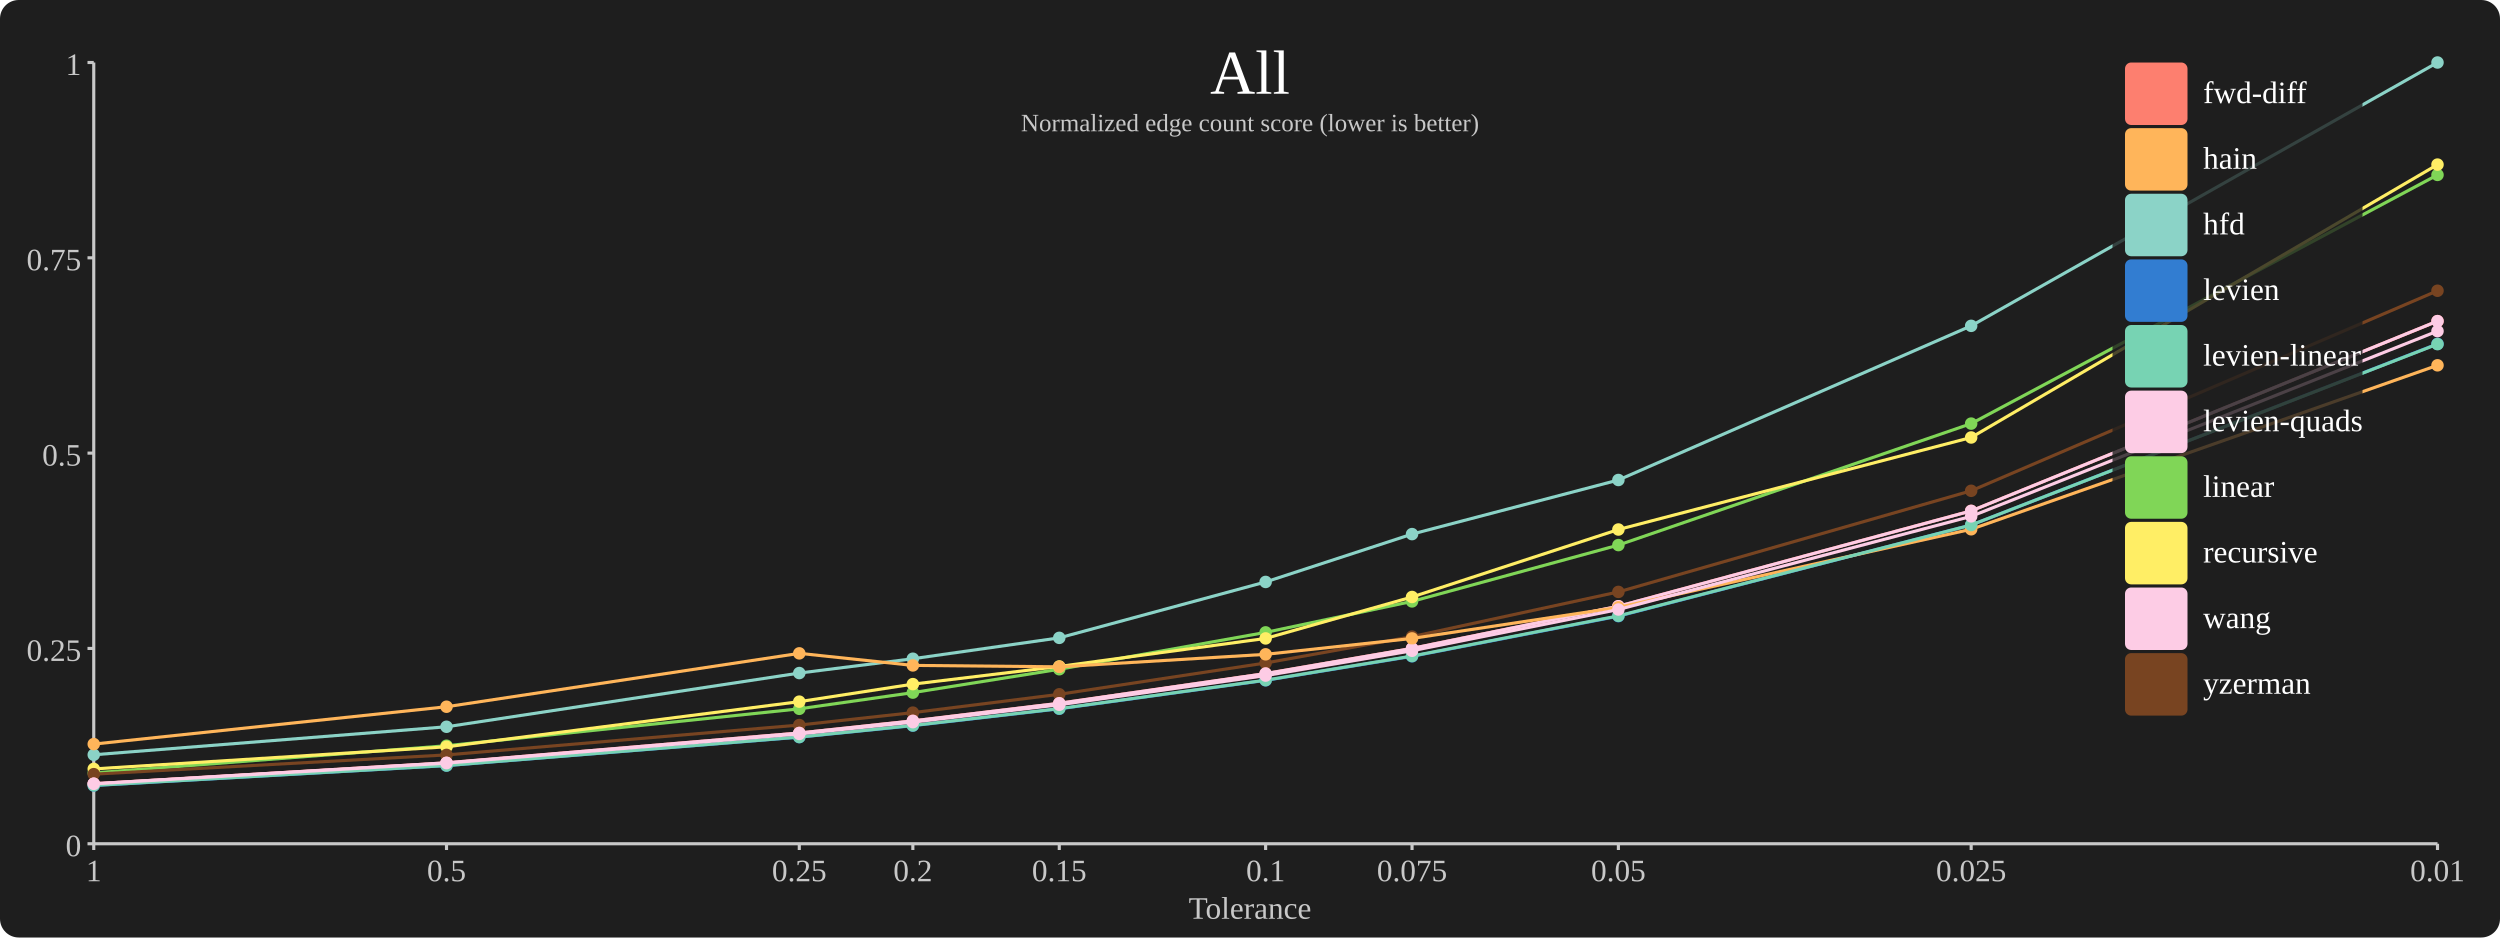
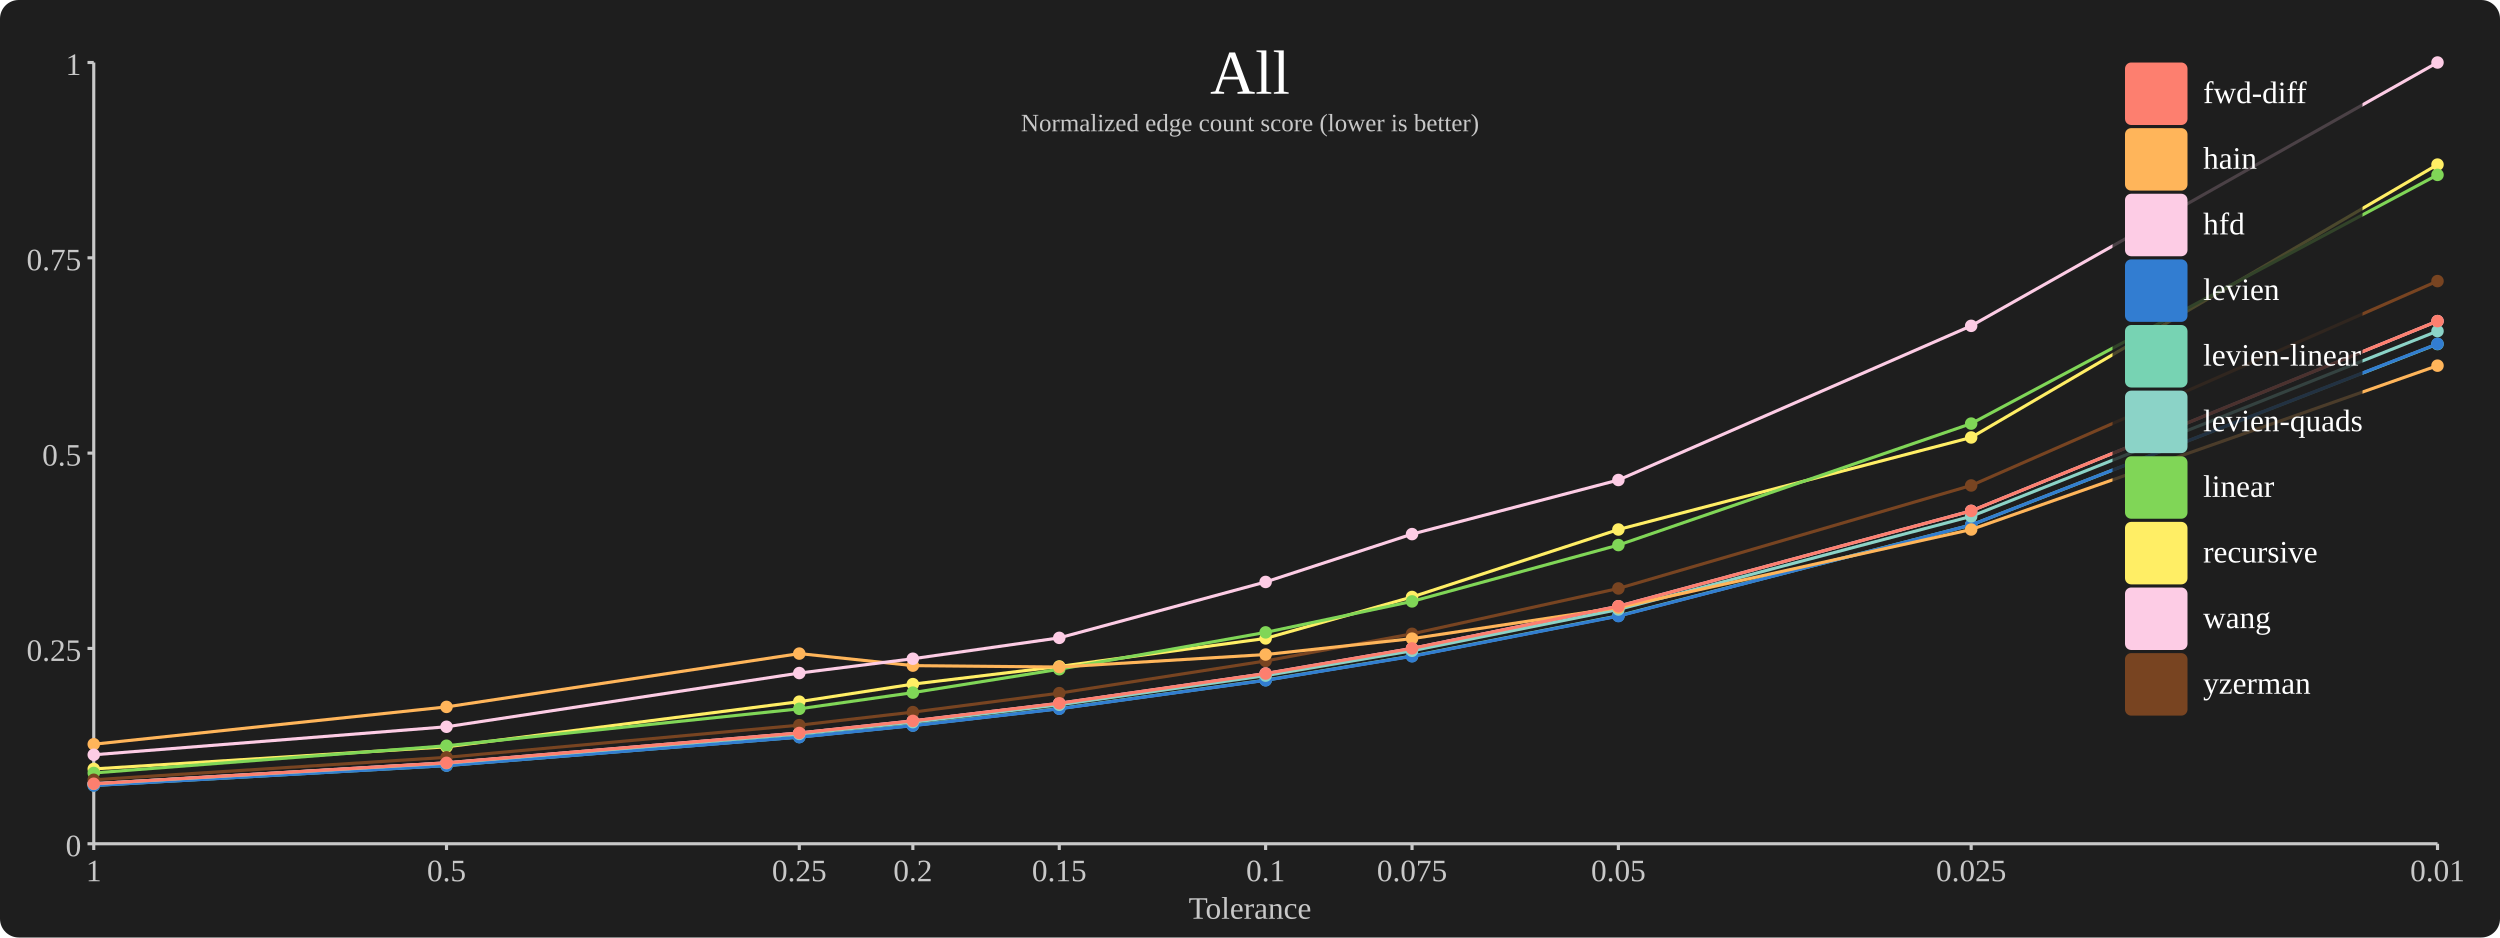
<svg xmlns="http://www.w3.org/2000/svg" viewBox="0 0 800 300">
  <rect x="0" y="0" width="800" height="300" ry="6" style="fill:rgb(30,30,30);stroke:none;fill-opacity:1;stroke-opacity:1;" />
  <path d="M 30 20 L 30 270" style="stroke:rgb(200,200,200);stroke-width:1" />
  <path d="M 30 270 L 780 270" style="stroke:rgb(200,200,200);stroke-width:1" />
  <path d="M 780 270 L 780 272" style="stroke:rgb(200,200,200);stroke-width:1" />
  <text x="780" y="282" style="font-size:10px;fill:rgb(200,200,200);text-anchor:middle;text-align:center;"> 0.01 </text>
  <path d="M 630.772 270 L 630.772 272" style="stroke:rgb(200,200,200);stroke-width:1" />
  <text x="630.772" y="282" style="font-size:10px;fill:rgb(200,200,200);text-anchor:middle;text-align:center;"> 0.025 </text>
  <path d="M 517.886 270 L 517.886 272" style="stroke:rgb(200,200,200);stroke-width:1" />
  <text x="517.886" y="282" style="font-size:10px;fill:rgb(200,200,200);text-anchor:middle;text-align:center;"> 0.05 </text>
  <path d="M 451.852 270 L 451.852 272" style="stroke:rgb(200,200,200);stroke-width:1" />
  <text x="451.852" y="282" style="font-size:10px;fill:rgb(200,200,200);text-anchor:middle;text-align:center;"> 0.075 </text>
  <path d="M 405 270 L 405 272" style="stroke:rgb(200,200,200);stroke-width:1" />
  <text x="405" y="282" style="font-size:10px;fill:rgb(200,200,200);text-anchor:middle;text-align:center;"> 0.1 </text>
  <path d="M 338.966 270 L 338.966 272" style="stroke:rgb(200,200,200);stroke-width:1" />
  <text x="338.966" y="282" style="font-size:10px;fill:rgb(200,200,200);text-anchor:middle;text-align:center;"> 0.15 </text>
  <path d="M 292.114 270 L 292.114 272" style="stroke:rgb(200,200,200);stroke-width:1" />
  <text x="292.114" y="282" style="font-size:10px;fill:rgb(200,200,200);text-anchor:middle;text-align:center;"> 0.2 </text>
  <path d="M 255.773 270 L 255.773 272" style="stroke:rgb(200,200,200);stroke-width:1" />
  <text x="255.773" y="282" style="font-size:10px;fill:rgb(200,200,200);text-anchor:middle;text-align:center;"> 0.25 </text>
  <path d="M 142.886 270 L 142.886 272" style="stroke:rgb(200,200,200);stroke-width:1" />
  <text x="142.886" y="282" style="font-size:10px;fill:rgb(200,200,200);text-anchor:middle;text-align:center;"> 0.5 </text>
  <path d="M 30 270 L 30 272" style="stroke:rgb(200,200,200);stroke-width:1" />
  <text x="30" y="282" style="font-size:10px;fill:rgb(200,200,200);text-anchor:middle;text-align:center;"> 1 </text>
  <path d="M 28 270 L 30 270" style="stroke:rgb(200,200,200);stroke-width:1" />
  <text x="26" y="274" style="font-size:10px;fill:rgb(200,200,200);text-anchor:end;text-align:right;"> 0 </text>
  <path d="M 28 207.5 L 30 207.5" style="stroke:rgb(200,200,200);stroke-width:1" />
  <text x="26" y="211.5" style="font-size:10px;fill:rgb(200,200,200);text-anchor:end;text-align:right;"> 0.25 </text>
  <path d="M 28 145 L 30 145" style="stroke:rgb(200,200,200);stroke-width:1" />
  <text x="26" y="149" style="font-size:10px;fill:rgb(200,200,200);text-anchor:end;text-align:right;"> 0.5 </text>
  <path d="M 28 82.5 L 30 82.5" style="stroke:rgb(200,200,200);stroke-width:1" />
  <text x="26" y="86.5" style="font-size:10px;fill:rgb(200,200,200);text-anchor:end;text-align:right;"> 0.75 </text>
  <path d="M 28 20 L 30 20" style="stroke:rgb(200,200,200);stroke-width:1" />
  <text x="26" y="24" style="font-size:10px;fill:rgb(200,200,200);text-anchor:end;text-align:right;"> 1 </text>
  <text x="400" y="294" style="font-size:10px;fill:rgb(200,200,200);text-anchor:middle;text-align:center;"> Tolerance </text>
-   <circle cx="780" cy="110.045" r="2" style="fill:rgb(50,125,209);stroke:none;fill-opacity:1;stroke-opacity:1;" />
-   <path d="M 780 110.045 L 630.772 168.002" style="stroke:rgb(50,125,209);stroke-width:1" />
-   <circle cx="630.772" cy="168.002" r="2" style="fill:rgb(50,125,209);stroke:none;fill-opacity:1;stroke-opacity:1;" />
-   <path d="M 630.772 168.002 L 517.886 197.173" style="stroke:rgb(50,125,209);stroke-width:1" />
-   <circle cx="517.886" cy="197.173" r="2" style="fill:rgb(50,125,209);stroke:none;fill-opacity:1;stroke-opacity:1;" />
-   <path d="M 517.886 197.173 L 451.852 210.02" style="stroke:rgb(50,125,209);stroke-width:1" />
-   <circle cx="451.852" cy="210.02" r="2" style="fill:rgb(50,125,209);stroke:none;fill-opacity:1;stroke-opacity:1;" />
-   <path d="M 451.852 210.02 L 405 217.705" style="stroke:rgb(50,125,209);stroke-width:1" />
-   <circle cx="405" cy="217.705" r="2" style="fill:rgb(50,125,209);stroke:none;fill-opacity:1;stroke-opacity:1;" />
-   <path d="M 405 217.705 L 338.966 226.815" style="stroke:rgb(50,125,209);stroke-width:1" />
-   <circle cx="338.966" cy="226.815" r="2" style="fill:rgb(50,125,209);stroke:none;fill-opacity:1;stroke-opacity:1;" />
-   <path d="M 338.966 226.815 L 292.114 232.205" style="stroke:rgb(50,125,209);stroke-width:1" />
-   <circle cx="292.114" cy="232.205" r="2" style="fill:rgb(50,125,209);stroke:none;fill-opacity:1;stroke-opacity:1;" />
-   <path d="M 292.114 232.205 L 255.773 235.885" style="stroke:rgb(50,125,209);stroke-width:1" />
-   <circle cx="255.773" cy="235.885" r="2" style="fill:rgb(50,125,209);stroke:none;fill-opacity:1;stroke-opacity:1;" />
-   <path d="M 255.773 235.885 L 142.886 244.99" style="stroke:rgb(50,125,209);stroke-width:1" />
-   <circle cx="142.886" cy="244.99" r="2" style="fill:rgb(50,125,209);stroke:none;fill-opacity:1;stroke-opacity:1;" />
-   <path d="M 142.886 244.99 L 30 251.365" style="stroke:rgb(50,125,209);stroke-width:1" />
-   <circle cx="30" cy="251.365" r="2" style="fill:rgb(50,125,209);stroke:none;fill-opacity:1;stroke-opacity:1;" />
-   <circle cx="780" cy="55.968" r="2" style="fill:rgb(128,214,87);stroke:none;fill-opacity:1;stroke-opacity:1;" />
-   <path d="M 780 55.968 L 630.772 135.555" style="stroke:rgb(128,214,87);stroke-width:1" />
-   <circle cx="630.772" cy="135.555" r="2" style="fill:rgb(128,214,87);stroke:none;fill-opacity:1;stroke-opacity:1;" />
-   <path d="M 630.772 135.555 L 517.886 174.425" style="stroke:rgb(128,214,87);stroke-width:1" />
-   <circle cx="517.886" cy="174.425" r="2" style="fill:rgb(128,214,87);stroke:none;fill-opacity:1;stroke-opacity:1;" />
-   <path d="M 517.886 174.425 L 451.852 192.448" style="stroke:rgb(128,214,87);stroke-width:1" />
-   <circle cx="451.852" cy="192.448" r="2" style="fill:rgb(128,214,87);stroke:none;fill-opacity:1;stroke-opacity:1;" />
-   <path d="M 451.852 192.448 L 405 202.363" style="stroke:rgb(128,214,87);stroke-width:1" />
-   <circle cx="405" cy="202.363" r="2" style="fill:rgb(128,214,87);stroke:none;fill-opacity:1;stroke-opacity:1;" />
-   <path d="M 405 202.363 L 338.966 214.157" style="stroke:rgb(128,214,87);stroke-width:1" />
-   <circle cx="338.966" cy="214.157" r="2" style="fill:rgb(128,214,87);stroke:none;fill-opacity:1;stroke-opacity:1;" />
-   <path d="M 338.966 214.157 L 292.114 221.637" style="stroke:rgb(128,214,87);stroke-width:1" />
+   <circle cx="780" cy="52.667" r="2" style="fill:rgb(255,238,101);stroke:none;fill-opacity:1;stroke-opacity:1;" />
+   <path d="M 780 52.667 L 630.772 139.988" style="stroke:rgb(255,238,101);stroke-width:1" />
+   <circle cx="630.772" cy="139.988" r="2" style="fill:rgb(255,238,101);stroke:none;fill-opacity:1;stroke-opacity:1;" />
+   <path d="M 630.772 139.988 L 517.886 169.442" style="stroke:rgb(255,238,101);stroke-width:1" />
+   <circle cx="517.886" cy="169.442" r="2" style="fill:rgb(255,238,101);stroke:none;fill-opacity:1;stroke-opacity:1;" />
+   <path d="M 517.886 169.442 L 451.852 191.03" style="stroke:rgb(255,238,101);stroke-width:1" />
+   <circle cx="451.852" cy="191.03" r="2" style="fill:rgb(255,238,101);stroke:none;fill-opacity:1;stroke-opacity:1;" />
+   <path d="M 451.852 191.03 L 405 204.29" style="stroke:rgb(255,238,101);stroke-width:1" />
+   <circle cx="405" cy="204.29" r="2" style="fill:rgb(255,238,101);stroke:none;fill-opacity:1;stroke-opacity:1;" />
+   <path d="M 405 204.29 L 338.966 213.257" style="stroke:rgb(255,238,101);stroke-width:1" />
+   <circle cx="338.966" cy="213.257" r="2" style="fill:rgb(255,238,101);stroke:none;fill-opacity:1;stroke-opacity:1;" />
+   <path d="M 338.966 213.257 L 292.114 218.917" style="stroke:rgb(255,238,101);stroke-width:1" />
+   <circle cx="292.114" cy="218.917" r="2" style="fill:rgb(255,238,101);stroke:none;fill-opacity:1;stroke-opacity:1;" />
+   <path d="M 292.114 218.917 L 255.773 224.528" style="stroke:rgb(255,238,101);stroke-width:1" />
+   <circle cx="255.773" cy="224.528" r="2" style="fill:rgb(255,238,101);stroke:none;fill-opacity:1;stroke-opacity:1;" />
+   <path d="M 255.773 224.528 L 142.886 238.98" style="stroke:rgb(255,238,101);stroke-width:1" />
+   <circle cx="142.886" cy="238.98" r="2" style="fill:rgb(255,238,101);stroke:none;fill-opacity:1;stroke-opacity:1;" />
+   <path d="M 142.886 238.98 L 30 246.058" style="stroke:rgb(255,238,101);stroke-width:1" />
+   <circle cx="30" cy="246.058" r="2" style="fill:rgb(255,238,101);stroke:none;fill-opacity:1;stroke-opacity:1;" />
+   <circle cx="780" cy="110.097" r="2" style="fill:rgb(119,211,179);stroke:none;fill-opacity:1;stroke-opacity:1;" />
+   <path d="M 780 110.097 L 630.772 167.993" style="stroke:rgb(119,211,179);stroke-width:1" />
+   <circle cx="630.772" cy="167.993" r="2" style="fill:rgb(119,211,179);stroke:none;fill-opacity:1;stroke-opacity:1;" />
+   <path d="M 630.772 167.993 L 517.886 197.06" style="stroke:rgb(119,211,179);stroke-width:1" />
+   <circle cx="517.886" cy="197.06" r="2" style="fill:rgb(119,211,179);stroke:none;fill-opacity:1;stroke-opacity:1;" />
+   <path d="M 517.886 197.06 L 451.852 209.935" style="stroke:rgb(119,211,179);stroke-width:1" />
+   <circle cx="451.852" cy="209.935" r="2" style="fill:rgb(119,211,179);stroke:none;fill-opacity:1;stroke-opacity:1;" />
+   <path d="M 451.852 209.935 L 405 217.645" style="stroke:rgb(119,211,179);stroke-width:1" />
+   <circle cx="405" cy="217.645" r="2" style="fill:rgb(119,211,179);stroke:none;fill-opacity:1;stroke-opacity:1;" />
+   <path d="M 405 217.645 L 338.966 226.748" style="stroke:rgb(119,211,179);stroke-width:1" />
+   <circle cx="338.966" cy="226.748" r="2" style="fill:rgb(119,211,179);stroke:none;fill-opacity:1;stroke-opacity:1;" />
+   <path d="M 338.966 226.748 L 292.114 232.147" style="stroke:rgb(119,211,179);stroke-width:1" />
+   <circle cx="292.114" cy="232.147" r="2" style="fill:rgb(119,211,179);stroke:none;fill-opacity:1;stroke-opacity:1;" />
+   <path d="M 292.114 232.147 L 255.773 235.845" style="stroke:rgb(119,211,179);stroke-width:1" />
+   <circle cx="255.773" cy="235.845" r="2" style="fill:rgb(119,211,179);stroke:none;fill-opacity:1;stroke-opacity:1;" />
+   <path d="M 255.773 235.845 L 142.886 244.972" style="stroke:rgb(119,211,179);stroke-width:1" />
+   <circle cx="142.886" cy="244.972" r="2" style="fill:rgb(119,211,179);stroke:none;fill-opacity:1;stroke-opacity:1;" />
+   <path d="M 142.886 244.972 L 30 251.338" style="stroke:rgb(119,211,179);stroke-width:1" />
+   <circle cx="30" cy="251.338" r="2" style="fill:rgb(119,211,179);stroke:none;fill-opacity:1;stroke-opacity:1;" />
+   <circle cx="780" cy="102.76" r="2" style="fill:rgb(253,204,229);stroke:none;fill-opacity:1;stroke-opacity:1;" />
+   <path d="M 780 102.76 L 630.772 163.488" style="stroke:rgb(253,204,229);stroke-width:1" />
+   <circle cx="630.772" cy="163.488" r="2" style="fill:rgb(253,204,229);stroke:none;fill-opacity:1;stroke-opacity:1;" />
+   <path d="M 630.772 163.488 L 517.886 193.995" style="stroke:rgb(253,204,229);stroke-width:1" />
+   <circle cx="517.886" cy="193.995" r="2" style="fill:rgb(253,204,229);stroke:none;fill-opacity:1;stroke-opacity:1;" />
+   <path d="M 517.886 193.995 L 451.852 207.488" style="stroke:rgb(253,204,229);stroke-width:1" />
+   <circle cx="451.852" cy="207.488" r="2" style="fill:rgb(253,204,229);stroke:none;fill-opacity:1;stroke-opacity:1;" />
+   <path d="M 451.852 207.488 L 405 215.537" style="stroke:rgb(253,204,229);stroke-width:1" />
+   <circle cx="405" cy="215.537" r="2" style="fill:rgb(253,204,229);stroke:none;fill-opacity:1;stroke-opacity:1;" />
+   <path d="M 405 215.537 L 338.966 225.042" style="stroke:rgb(253,204,229);stroke-width:1" />
+   <circle cx="338.966" cy="225.042" r="2" style="fill:rgb(253,204,229);stroke:none;fill-opacity:1;stroke-opacity:1;" />
+   <path d="M 338.966 225.042 L 292.114 230.683" style="stroke:rgb(253,204,229);stroke-width:1" />
+   <circle cx="292.114" cy="230.683" r="2" style="fill:rgb(253,204,229);stroke:none;fill-opacity:1;stroke-opacity:1;" />
+   <path d="M 292.114 230.683 L 255.773 234.553" style="stroke:rgb(253,204,229);stroke-width:1" />
+   <circle cx="255.773" cy="234.553" r="2" style="fill:rgb(253,204,229);stroke:none;fill-opacity:1;stroke-opacity:1;" />
+   <path d="M 255.773 234.553 L 142.886 244.1" style="stroke:rgb(253,204,229);stroke-width:1" />
+   <circle cx="142.886" cy="244.1" r="2" style="fill:rgb(253,204,229);stroke:none;fill-opacity:1;stroke-opacity:1;" />
+   <path d="M 142.886 244.1 L 30 250.792" style="stroke:rgb(253,204,229);stroke-width:1" />
+   <circle cx="30" cy="250.792" r="2" style="fill:rgb(253,204,229);stroke:none;fill-opacity:1;stroke-opacity:1;" />
+   <circle cx="780" cy="55.965" r="2" style="fill:rgb(128,214,87);stroke:none;fill-opacity:1;stroke-opacity:1;" />
+   <path d="M 780 55.965 L 630.772 135.553" style="stroke:rgb(128,214,87);stroke-width:1" />
+   <circle cx="630.772" cy="135.553" r="2" style="fill:rgb(128,214,87);stroke:none;fill-opacity:1;stroke-opacity:1;" />
+   <path d="M 630.772 135.553 L 517.886 174.423" style="stroke:rgb(128,214,87);stroke-width:1" />
+   <circle cx="517.886" cy="174.423" r="2" style="fill:rgb(128,214,87);stroke:none;fill-opacity:1;stroke-opacity:1;" />
+   <path d="M 517.886 174.423 L 451.852 192.445" style="stroke:rgb(128,214,87);stroke-width:1" />
+   <circle cx="451.852" cy="192.445" r="2" style="fill:rgb(128,214,87);stroke:none;fill-opacity:1;stroke-opacity:1;" />
+   <path d="M 451.852 192.445 L 405 202.36" style="stroke:rgb(128,214,87);stroke-width:1" />
+   <circle cx="405" cy="202.36" r="2" style="fill:rgb(128,214,87);stroke:none;fill-opacity:1;stroke-opacity:1;" />
+   <path d="M 405 202.36 L 338.966 214.155" style="stroke:rgb(128,214,87);stroke-width:1" />
+   <circle cx="338.966" cy="214.155" r="2" style="fill:rgb(128,214,87);stroke:none;fill-opacity:1;stroke-opacity:1;" />
+   <path d="M 338.966 214.155 L 292.114 221.637" style="stroke:rgb(128,214,87);stroke-width:1" />
  <circle cx="292.114" cy="221.637" r="2" style="fill:rgb(128,214,87);stroke:none;fill-opacity:1;stroke-opacity:1;" />
  <path d="M 292.114 221.637 L 255.773 226.82" style="stroke:rgb(128,214,87);stroke-width:1" />
  <circle cx="255.773" cy="226.82" r="2" style="fill:rgb(128,214,87);stroke:none;fill-opacity:1;stroke-opacity:1;" />
-   <path d="M 255.773 226.82 L 142.886 238.63" style="stroke:rgb(128,214,87);stroke-width:1" />
-   <circle cx="142.886" cy="238.63" r="2" style="fill:rgb(128,214,87);stroke:none;fill-opacity:1;stroke-opacity:1;" />
-   <path d="M 142.886 238.63 L 30 247.333" style="stroke:rgb(128,214,87);stroke-width:1" />
-   <circle cx="30" cy="247.333" r="2" style="fill:rgb(128,214,87);stroke:none;fill-opacity:1;stroke-opacity:1;" />
-   <circle cx="780" cy="52.67" r="2" style="fill:rgb(255,238,101);stroke:none;fill-opacity:1;stroke-opacity:1;" />
-   <path d="M 780 52.67 L 630.772 139.993" style="stroke:rgb(255,238,101);stroke-width:1" />
-   <circle cx="630.772" cy="139.993" r="2" style="fill:rgb(255,238,101);stroke:none;fill-opacity:1;stroke-opacity:1;" />
-   <path d="M 630.772 139.993 L 517.886 169.445" style="stroke:rgb(255,238,101);stroke-width:1" />
-   <circle cx="517.886" cy="169.445" r="2" style="fill:rgb(255,238,101);stroke:none;fill-opacity:1;stroke-opacity:1;" />
-   <path d="M 517.886 169.445 L 451.852 191.032" style="stroke:rgb(255,238,101);stroke-width:1" />
-   <circle cx="451.852" cy="191.032" r="2" style="fill:rgb(255,238,101);stroke:none;fill-opacity:1;stroke-opacity:1;" />
-   <path d="M 451.852 191.032 L 405 204.293" style="stroke:rgb(255,238,101);stroke-width:1" />
-   <circle cx="405" cy="204.293" r="2" style="fill:rgb(255,238,101);stroke:none;fill-opacity:1;stroke-opacity:1;" />
-   <path d="M 405 204.293 L 338.966 213.257" style="stroke:rgb(255,238,101);stroke-width:1" />
-   <circle cx="338.966" cy="213.257" r="2" style="fill:rgb(255,238,101);stroke:none;fill-opacity:1;stroke-opacity:1;" />
-   <path d="M 338.966 213.257 L 292.114 218.92" style="stroke:rgb(255,238,101);stroke-width:1" />
-   <circle cx="292.114" cy="218.92" r="2" style="fill:rgb(255,238,101);stroke:none;fill-opacity:1;stroke-opacity:1;" />
-   <path d="M 292.114 218.92 L 255.773 224.528" style="stroke:rgb(255,238,101);stroke-width:1" />
-   <circle cx="255.773" cy="224.528" r="2" style="fill:rgb(255,238,101);stroke:none;fill-opacity:1;stroke-opacity:1;" />
-   <path d="M 255.773 224.528 L 142.886 238.975" style="stroke:rgb(255,238,101);stroke-width:1" />
-   <circle cx="142.886" cy="238.975" r="2" style="fill:rgb(255,238,101);stroke:none;fill-opacity:1;stroke-opacity:1;" />
-   <path d="M 142.886 238.975 L 30 246.048" style="stroke:rgb(255,238,101);stroke-width:1" />
-   <circle cx="30" cy="246.048" r="2" style="fill:rgb(255,238,101);stroke:none;fill-opacity:1;stroke-opacity:1;" />
-   <circle cx="780" cy="93.038" r="2" style="fill:rgb(120,68,33);stroke:none;fill-opacity:1;stroke-opacity:1;" />
-   <path d="M 780 93.038 L 630.772 157.055" style="stroke:rgb(120,68,33);stroke-width:1" />
-   <circle cx="630.772" cy="157.055" r="2" style="fill:rgb(120,68,33);stroke:none;fill-opacity:1;stroke-opacity:1;" />
-   <path d="M 630.772 157.055 L 517.886 189.41" style="stroke:rgb(120,68,33);stroke-width:1" />
-   <circle cx="517.886" cy="189.41" r="2" style="fill:rgb(120,68,33);stroke:none;fill-opacity:1;stroke-opacity:1;" />
-   <path d="M 517.886 189.41 L 451.852 203.71" style="stroke:rgb(120,68,33);stroke-width:1" />
-   <circle cx="451.852" cy="203.71" r="2" style="fill:rgb(120,68,33);stroke:none;fill-opacity:1;stroke-opacity:1;" />
-   <path d="M 451.852 203.71 L 405 212.147" style="stroke:rgb(120,68,33);stroke-width:1" />
-   <circle cx="405" cy="212.147" r="2" style="fill:rgb(120,68,33);stroke:none;fill-opacity:1;stroke-opacity:1;" />
-   <path d="M 405 212.147 L 338.966 222.175" style="stroke:rgb(120,68,33);stroke-width:1" />
-   <circle cx="338.966" cy="222.175" r="2" style="fill:rgb(120,68,33);stroke:none;fill-opacity:1;stroke-opacity:1;" />
-   <path d="M 338.966 222.175 L 292.114 228.037" style="stroke:rgb(120,68,33);stroke-width:1" />
-   <circle cx="292.114" cy="228.037" r="2" style="fill:rgb(120,68,33);stroke:none;fill-opacity:1;stroke-opacity:1;" />
-   <path d="M 292.114 228.037 L 255.773 232.012" style="stroke:rgb(120,68,33);stroke-width:1" />
-   <circle cx="255.773" cy="232.012" r="2" style="fill:rgb(120,68,33);stroke:none;fill-opacity:1;stroke-opacity:1;" />
-   <path d="M 255.773 232.012 L 142.886 241.57" style="stroke:rgb(120,68,33);stroke-width:1" />
-   <circle cx="142.886" cy="241.57" r="2" style="fill:rgb(120,68,33);stroke:none;fill-opacity:1;stroke-opacity:1;" />
-   <path d="M 142.886 241.57 L 30 247.735" style="stroke:rgb(120,68,33);stroke-width:1" />
-   <circle cx="30" cy="247.735" r="2" style="fill:rgb(120,68,33);stroke:none;fill-opacity:1;stroke-opacity:1;" />
+   <path d="M 255.773 226.82 L 142.886 238.635" style="stroke:rgb(128,214,87);stroke-width:1" />
+   <circle cx="142.886" cy="238.635" r="2" style="fill:rgb(128,214,87);stroke:none;fill-opacity:1;stroke-opacity:1;" />
+   <path d="M 142.886 238.635 L 30 247.343" style="stroke:rgb(128,214,87);stroke-width:1" />
+   <circle cx="30" cy="247.343" r="2" style="fill:rgb(128,214,87);stroke:none;fill-opacity:1;stroke-opacity:1;" />
+   <circle cx="780" cy="110.028" r="2" style="fill:rgb(50,125,209);stroke:none;fill-opacity:1;stroke-opacity:1;" />
+   <path d="M 780 110.028 L 630.772 167.99" style="stroke:rgb(50,125,209);stroke-width:1" />
+   <circle cx="630.772" cy="167.99" r="2" style="fill:rgb(50,125,209);stroke:none;fill-opacity:1;stroke-opacity:1;" />
+   <path d="M 630.772 167.99 L 517.886 197.16" style="stroke:rgb(50,125,209);stroke-width:1" />
+   <circle cx="517.886" cy="197.16" r="2" style="fill:rgb(50,125,209);stroke:none;fill-opacity:1;stroke-opacity:1;" />
+   <path d="M 517.886 197.16 L 451.852 210.015" style="stroke:rgb(50,125,209);stroke-width:1" />
+   <circle cx="451.852" cy="210.015" r="2" style="fill:rgb(50,125,209);stroke:none;fill-opacity:1;stroke-opacity:1;" />
+   <path d="M 451.852 210.015 L 405 217.695" style="stroke:rgb(50,125,209);stroke-width:1" />
+   <circle cx="405" cy="217.695" r="2" style="fill:rgb(50,125,209);stroke:none;fill-opacity:1;stroke-opacity:1;" />
+   <path d="M 405 217.695 L 338.966 226.812" style="stroke:rgb(50,125,209);stroke-width:1" />
+   <circle cx="338.966" cy="226.812" r="2" style="fill:rgb(50,125,209);stroke:none;fill-opacity:1;stroke-opacity:1;" />
+   <path d="M 338.966 226.812 L 292.114 232.208" style="stroke:rgb(50,125,209);stroke-width:1" />
+   <circle cx="292.114" cy="232.208" r="2" style="fill:rgb(50,125,209);stroke:none;fill-opacity:1;stroke-opacity:1;" />
+   <path d="M 292.114 232.208 L 255.773 235.887" style="stroke:rgb(50,125,209);stroke-width:1" />
+   <circle cx="255.773" cy="235.887" r="2" style="fill:rgb(50,125,209);stroke:none;fill-opacity:1;stroke-opacity:1;" />
+   <path d="M 255.773 235.887 L 142.886 244.99" style="stroke:rgb(50,125,209);stroke-width:1" />
+   <circle cx="142.886" cy="244.99" r="2" style="fill:rgb(50,125,209);stroke:none;fill-opacity:1;stroke-opacity:1;" />
+   <path d="M 142.886 244.99 L 30 251.368" style="stroke:rgb(50,125,209);stroke-width:1" />
+   <circle cx="30" cy="251.368" r="2" style="fill:rgb(50,125,209);stroke:none;fill-opacity:1;stroke-opacity:1;" />
+   <circle cx="780" cy="105.955" r="2" style="fill:rgb(139,211,199);stroke:none;fill-opacity:1;stroke-opacity:1;" />
+   <path d="M 780 105.955 L 630.772 165.235" style="stroke:rgb(139,211,199);stroke-width:1" />
+   <circle cx="630.772" cy="165.235" r="2" style="fill:rgb(139,211,199);stroke:none;fill-opacity:1;stroke-opacity:1;" />
+   <path d="M 630.772 165.235 L 517.886 195.04" style="stroke:rgb(139,211,199);stroke-width:1" />
+   <circle cx="517.886" cy="195.04" r="2" style="fill:rgb(139,211,199);stroke:none;fill-opacity:1;stroke-opacity:1;" />
+   <path d="M 517.886 195.04 L 451.852 208.245" style="stroke:rgb(139,211,199);stroke-width:1" />
+   <circle cx="451.852" cy="208.245" r="2" style="fill:rgb(139,211,199);stroke:none;fill-opacity:1;stroke-opacity:1;" />
+   <path d="M 451.852 208.245 L 405 216.192" style="stroke:rgb(139,211,199);stroke-width:1" />
+   <circle cx="405" cy="216.192" r="2" style="fill:rgb(139,211,199);stroke:none;fill-opacity:1;stroke-opacity:1;" />
+   <path d="M 405 216.192 L 338.966 225.528" style="stroke:rgb(139,211,199);stroke-width:1" />
+   <circle cx="338.966" cy="225.528" r="2" style="fill:rgb(139,211,199);stroke:none;fill-opacity:1;stroke-opacity:1;" />
+   <path d="M 338.966 225.528 L 292.114 231.09" style="stroke:rgb(139,211,199);stroke-width:1" />
+   <circle cx="292.114" cy="231.09" r="2" style="fill:rgb(139,211,199);stroke:none;fill-opacity:1;stroke-opacity:1;" />
+   <path d="M 292.114 231.09 L 255.773 234.857" style="stroke:rgb(139,211,199);stroke-width:1" />
+   <circle cx="255.773" cy="234.857" r="2" style="fill:rgb(139,211,199);stroke:none;fill-opacity:1;stroke-opacity:1;" />
+   <path d="M 255.773 234.857 L 142.886 244.197" style="stroke:rgb(139,211,199);stroke-width:1" />
+   <circle cx="142.886" cy="244.197" r="2" style="fill:rgb(139,211,199);stroke:none;fill-opacity:1;stroke-opacity:1;" />
+   <path d="M 142.886 244.197 L 30 250.833" style="stroke:rgb(139,211,199);stroke-width:1" />
+   <circle cx="30" cy="250.833" r="2" style="fill:rgb(139,211,199);stroke:none;fill-opacity:1;stroke-opacity:1;" />
+   <circle cx="780" cy="89.95" r="2" style="fill:rgb(120,68,33);stroke:none;fill-opacity:1;stroke-opacity:1;" />
+   <path d="M 780 89.95 L 630.772 155.35" style="stroke:rgb(120,68,33);stroke-width:1" />
+   <circle cx="630.772" cy="155.35" r="2" style="fill:rgb(120,68,33);stroke:none;fill-opacity:1;stroke-opacity:1;" />
+   <path d="M 630.772 155.35 L 517.886 188.302" style="stroke:rgb(120,68,33);stroke-width:1" />
+   <circle cx="517.886" cy="188.302" r="2" style="fill:rgb(120,68,33);stroke:none;fill-opacity:1;stroke-opacity:1;" />
+   <path d="M 517.886 188.302 L 451.852 202.825" style="stroke:rgb(120,68,33);stroke-width:1" />
+   <circle cx="451.852" cy="202.825" r="2" style="fill:rgb(120,68,33);stroke:none;fill-opacity:1;stroke-opacity:1;" />
+   <path d="M 451.852 202.825 L 405 211.495" style="stroke:rgb(120,68,33);stroke-width:1" />
+   <circle cx="405" cy="211.495" r="2" style="fill:rgb(120,68,33);stroke:none;fill-opacity:1;stroke-opacity:1;" />
+   <path d="M 405 211.495 L 338.966 221.803" style="stroke:rgb(120,68,33);stroke-width:1" />
+   <circle cx="338.966" cy="221.803" r="2" style="fill:rgb(120,68,33);stroke:none;fill-opacity:1;stroke-opacity:1;" />
+   <path d="M 338.966 221.803 L 292.114 227.875" style="stroke:rgb(120,68,33);stroke-width:1" />
+   <circle cx="292.114" cy="227.875" r="2" style="fill:rgb(120,68,33);stroke:none;fill-opacity:1;stroke-opacity:1;" />
+   <path d="M 292.114 227.875 L 255.773 232.045" style="stroke:rgb(120,68,33);stroke-width:1" />
+   <circle cx="255.773" cy="232.045" r="2" style="fill:rgb(120,68,33);stroke:none;fill-opacity:1;stroke-opacity:1;" />
+   <path d="M 255.773 232.045 L 142.886 242.347" style="stroke:rgb(120,68,33);stroke-width:1" />
+   <circle cx="142.886" cy="242.347" r="2" style="fill:rgb(120,68,33);stroke:none;fill-opacity:1;stroke-opacity:1;" />
+   <path d="M 142.886 242.347 L 30 249.528" style="stroke:rgb(120,68,33);stroke-width:1" />
+   <circle cx="30" cy="249.528" r="2" style="fill:rgb(120,68,33);stroke:none;fill-opacity:1;stroke-opacity:1;" />
+   <circle cx="780" cy="117.013" r="2" style="fill:rgb(255,181,90);stroke:none;fill-opacity:1;stroke-opacity:1;" />
+   <path d="M 780 117.013 L 630.772 169.445" style="stroke:rgb(255,181,90);stroke-width:1" />
+   <circle cx="630.772" cy="169.445" r="2" style="fill:rgb(255,181,90);stroke:none;fill-opacity:1;stroke-opacity:1;" />
+   <path d="M 630.772 169.445 L 517.886 194.42" style="stroke:rgb(255,181,90);stroke-width:1" />
+   <circle cx="517.886" cy="194.42" r="2" style="fill:rgb(255,181,90);stroke:none;fill-opacity:1;stroke-opacity:1;" />
+   <path d="M 517.886 194.42 L 451.852 204.365" style="stroke:rgb(255,181,90);stroke-width:1" />
+   <circle cx="451.852" cy="204.365" r="2" style="fill:rgb(255,181,90);stroke:none;fill-opacity:1;stroke-opacity:1;" />
+   <path d="M 451.852 204.365 L 405 209.45" style="stroke:rgb(255,181,90);stroke-width:1" />
+   <circle cx="405" cy="209.45" r="2" style="fill:rgb(255,181,90);stroke:none;fill-opacity:1;stroke-opacity:1;" />
+   <path d="M 405 209.45 L 338.966 213.447" style="stroke:rgb(255,181,90);stroke-width:1" />
+   <circle cx="338.966" cy="213.447" r="2" style="fill:rgb(255,181,90);stroke:none;fill-opacity:1;stroke-opacity:1;" />
+   <path d="M 338.966 213.447 L 292.114 213" style="stroke:rgb(255,181,90);stroke-width:1" />
+   <circle cx="292.114" cy="213" r="2" style="fill:rgb(255,181,90);stroke:none;fill-opacity:1;stroke-opacity:1;" />
+   <path d="M 292.114 213 L 255.773 209.147" style="stroke:rgb(255,181,90);stroke-width:1" />
+   <circle cx="255.773" cy="209.147" r="2" style="fill:rgb(255,181,90);stroke:none;fill-opacity:1;stroke-opacity:1;" />
+   <path d="M 255.773 209.147 L 142.886 226.205" style="stroke:rgb(255,181,90);stroke-width:1" />
+   <circle cx="142.886" cy="226.205" r="2" style="fill:rgb(255,181,90);stroke:none;fill-opacity:1;stroke-opacity:1;" />
+   <path d="M 142.886 226.205 L 30 238.147" style="stroke:rgb(255,181,90);stroke-width:1" />
+   <circle cx="30" cy="238.147" r="2" style="fill:rgb(255,181,90);stroke:none;fill-opacity:1;stroke-opacity:1;" />
  <circle cx="780" cy="102.76" r="2" style="fill:rgb(253,127,111);stroke:none;fill-opacity:1;stroke-opacity:1;" />
  <path d="M 780 102.76 L 630.772 163.488" style="stroke:rgb(253,127,111);stroke-width:1" />
  <circle cx="630.772" cy="163.488" r="2" style="fill:rgb(253,127,111);stroke:none;fill-opacity:1;stroke-opacity:1;" />
  <path d="M 630.772 163.488 L 517.886 193.995" style="stroke:rgb(253,127,111);stroke-width:1" />
  <circle cx="517.886" cy="193.995" r="2" style="fill:rgb(253,127,111);stroke:none;fill-opacity:1;stroke-opacity:1;" />
  <path d="M 517.886 193.995 L 451.852 207.488" style="stroke:rgb(253,127,111);stroke-width:1" />
  <circle cx="451.852" cy="207.488" r="2" style="fill:rgb(253,127,111);stroke:none;fill-opacity:1;stroke-opacity:1;" />
  <path d="M 451.852 207.488 L 405 215.537" style="stroke:rgb(253,127,111);stroke-width:1" />
  <circle cx="405" cy="215.537" r="2" style="fill:rgb(253,127,111);stroke:none;fill-opacity:1;stroke-opacity:1;" />
  <path d="M 405 215.537 L 338.966 225.042" style="stroke:rgb(253,127,111);stroke-width:1" />
  <circle cx="338.966" cy="225.042" r="2" style="fill:rgb(253,127,111);stroke:none;fill-opacity:1;stroke-opacity:1;" />
  <path d="M 338.966 225.042 L 292.114 230.683" style="stroke:rgb(253,127,111);stroke-width:1" />
  <circle cx="292.114" cy="230.683" r="2" style="fill:rgb(253,127,111);stroke:none;fill-opacity:1;stroke-opacity:1;" />
  <path d="M 292.114 230.683 L 255.773 234.553" style="stroke:rgb(253,127,111);stroke-width:1" />
  <circle cx="255.773" cy="234.553" r="2" style="fill:rgb(253,127,111);stroke:none;fill-opacity:1;stroke-opacity:1;" />
  <path d="M 255.773 234.553 L 142.886 244.1" style="stroke:rgb(253,127,111);stroke-width:1" />
  <circle cx="142.886" cy="244.1" r="2" style="fill:rgb(253,127,111);stroke:none;fill-opacity:1;stroke-opacity:1;" />
  <path d="M 142.886 244.1 L 30 250.792" style="stroke:rgb(253,127,111);stroke-width:1" />
  <circle cx="30" cy="250.792" r="2" style="fill:rgb(253,127,111);stroke:none;fill-opacity:1;stroke-opacity:1;" />
-   <circle cx="780" cy="102.76" r="2" style="fill:rgb(253,204,229);stroke:none;fill-opacity:1;stroke-opacity:1;" />
-   <path d="M 780 102.76 L 630.772 163.488" style="stroke:rgb(253,204,229);stroke-width:1" />
-   <circle cx="630.772" cy="163.488" r="2" style="fill:rgb(253,204,229);stroke:none;fill-opacity:1;stroke-opacity:1;" />
-   <path d="M 630.772 163.488 L 517.886 193.995" style="stroke:rgb(253,204,229);stroke-width:1" />
-   <circle cx="517.886" cy="193.995" r="2" style="fill:rgb(253,204,229);stroke:none;fill-opacity:1;stroke-opacity:1;" />
-   <path d="M 517.886 193.995 L 451.852 207.488" style="stroke:rgb(253,204,229);stroke-width:1" />
-   <circle cx="451.852" cy="207.488" r="2" style="fill:rgb(253,204,229);stroke:none;fill-opacity:1;stroke-opacity:1;" />
-   <path d="M 451.852 207.488 L 405 215.537" style="stroke:rgb(253,204,229);stroke-width:1" />
-   <circle cx="405" cy="215.537" r="2" style="fill:rgb(253,204,229);stroke:none;fill-opacity:1;stroke-opacity:1;" />
-   <path d="M 405 215.537 L 338.966 225.042" style="stroke:rgb(253,204,229);stroke-width:1" />
-   <circle cx="338.966" cy="225.042" r="2" style="fill:rgb(253,204,229);stroke:none;fill-opacity:1;stroke-opacity:1;" />
-   <path d="M 338.966 225.042 L 292.114 230.683" style="stroke:rgb(253,204,229);stroke-width:1" />
-   <circle cx="292.114" cy="230.683" r="2" style="fill:rgb(253,204,229);stroke:none;fill-opacity:1;stroke-opacity:1;" />
-   <path d="M 292.114 230.683 L 255.773 234.553" style="stroke:rgb(253,204,229);stroke-width:1" />
-   <circle cx="255.773" cy="234.553" r="2" style="fill:rgb(253,204,229);stroke:none;fill-opacity:1;stroke-opacity:1;" />
-   <path d="M 255.773 234.553 L 142.886 244.1" style="stroke:rgb(253,204,229);stroke-width:1" />
-   <circle cx="142.886" cy="244.1" r="2" style="fill:rgb(253,204,229);stroke:none;fill-opacity:1;stroke-opacity:1;" />
-   <path d="M 142.886 244.1 L 30 250.792" style="stroke:rgb(253,204,229);stroke-width:1" />
-   <circle cx="30" cy="250.792" r="2" style="fill:rgb(253,204,229);stroke:none;fill-opacity:1;stroke-opacity:1;" />
-   <circle cx="780" cy="20" r="2" style="fill:rgb(139,211,199);stroke:none;fill-opacity:1;stroke-opacity:1;" />
-   <path d="M 780 20 L 630.772 104.27" style="stroke:rgb(139,211,199);stroke-width:1" />
-   <circle cx="630.772" cy="104.27" r="2" style="fill:rgb(139,211,199);stroke:none;fill-opacity:1;stroke-opacity:1;" />
-   <path d="M 630.772 104.27 L 517.886 153.6" style="stroke:rgb(139,211,199);stroke-width:1" />
-   <circle cx="517.886" cy="153.6" r="2" style="fill:rgb(139,211,199);stroke:none;fill-opacity:1;stroke-opacity:1;" />
-   <path d="M 517.886 153.6 L 451.852 170.912" style="stroke:rgb(139,211,199);stroke-width:1" />
-   <circle cx="451.852" cy="170.912" r="2" style="fill:rgb(139,211,199);stroke:none;fill-opacity:1;stroke-opacity:1;" />
-   <path d="M 451.852 170.912 L 405 186.222" style="stroke:rgb(139,211,199);stroke-width:1" />
-   <circle cx="405" cy="186.222" r="2" style="fill:rgb(139,211,199);stroke:none;fill-opacity:1;stroke-opacity:1;" />
-   <path d="M 405 186.222 L 338.966 204.113" style="stroke:rgb(139,211,199);stroke-width:1" />
-   <circle cx="338.966" cy="204.113" r="2" style="fill:rgb(139,211,199);stroke:none;fill-opacity:1;stroke-opacity:1;" />
-   <path d="M 338.966 204.113 L 292.114 210.792" style="stroke:rgb(139,211,199);stroke-width:1" />
-   <circle cx="292.114" cy="210.792" r="2" style="fill:rgb(139,211,199);stroke:none;fill-opacity:1;stroke-opacity:1;" />
-   <path d="M 292.114 210.792 L 255.773 215.377" style="stroke:rgb(139,211,199);stroke-width:1" />
-   <circle cx="255.773" cy="215.377" r="2" style="fill:rgb(139,211,199);stroke:none;fill-opacity:1;stroke-opacity:1;" />
-   <path d="M 255.773 215.377 L 142.886 232.565" style="stroke:rgb(139,211,199);stroke-width:1" />
-   <circle cx="142.886" cy="232.565" r="2" style="fill:rgb(139,211,199);stroke:none;fill-opacity:1;stroke-opacity:1;" />
-   <path d="M 142.886 232.565 L 30 241.525" style="stroke:rgb(139,211,199);stroke-width:1" />
-   <circle cx="30" cy="241.525" r="2" style="fill:rgb(139,211,199);stroke:none;fill-opacity:1;stroke-opacity:1;" />
-   <circle cx="780" cy="116.9" r="2" style="fill:rgb(255,181,90);stroke:none;fill-opacity:1;stroke-opacity:1;" />
-   <path d="M 780 116.9 L 630.772 169.368" style="stroke:rgb(255,181,90);stroke-width:1" />
-   <circle cx="630.772" cy="169.368" r="2" style="fill:rgb(255,181,90);stroke:none;fill-opacity:1;stroke-opacity:1;" />
-   <path d="M 630.772 169.368 L 517.886 194.35" style="stroke:rgb(255,181,90);stroke-width:1" />
-   <circle cx="517.886" cy="194.35" r="2" style="fill:rgb(255,181,90);stroke:none;fill-opacity:1;stroke-opacity:1;" />
-   <path d="M 517.886 194.35 L 451.852 204.295" style="stroke:rgb(255,181,90);stroke-width:1" />
-   <circle cx="451.852" cy="204.295" r="2" style="fill:rgb(255,181,90);stroke:none;fill-opacity:1;stroke-opacity:1;" />
-   <path d="M 451.852 204.295 L 405 209.382" style="stroke:rgb(255,181,90);stroke-width:1" />
-   <circle cx="405" cy="209.382" r="2" style="fill:rgb(255,181,90);stroke:none;fill-opacity:1;stroke-opacity:1;" />
-   <path d="M 405 209.382 L 338.966 213.382" style="stroke:rgb(255,181,90);stroke-width:1" />
-   <circle cx="338.966" cy="213.382" r="2" style="fill:rgb(255,181,90);stroke:none;fill-opacity:1;stroke-opacity:1;" />
-   <path d="M 338.966 213.382 L 292.114 212.933" style="stroke:rgb(255,181,90);stroke-width:1" />
-   <circle cx="292.114" cy="212.933" r="2" style="fill:rgb(255,181,90);stroke:none;fill-opacity:1;stroke-opacity:1;" />
-   <path d="M 292.114 212.933 L 255.773 209.072" style="stroke:rgb(255,181,90);stroke-width:1" />
-   <circle cx="255.773" cy="209.072" r="2" style="fill:rgb(255,181,90);stroke:none;fill-opacity:1;stroke-opacity:1;" />
-   <path d="M 255.773 209.072 L 142.886 226.153" style="stroke:rgb(255,181,90);stroke-width:1" />
-   <circle cx="142.886" cy="226.153" r="2" style="fill:rgb(255,181,90);stroke:none;fill-opacity:1;stroke-opacity:1;" />
-   <path d="M 142.886 226.153 L 30 238.105" style="stroke:rgb(255,181,90);stroke-width:1" />
-   <circle cx="30" cy="238.105" r="2" style="fill:rgb(255,181,90);stroke:none;fill-opacity:1;stroke-opacity:1;" />
-   <circle cx="780" cy="110.117" r="2" style="fill:rgb(119,211,179);stroke:none;fill-opacity:1;stroke-opacity:1;" />
-   <path d="M 780 110.117 L 630.772 168.005" style="stroke:rgb(119,211,179);stroke-width:1" />
-   <circle cx="630.772" cy="168.005" r="2" style="fill:rgb(119,211,179);stroke:none;fill-opacity:1;stroke-opacity:1;" />
-   <path d="M 630.772 168.005 L 517.886 197.07" style="stroke:rgb(119,211,179);stroke-width:1" />
-   <circle cx="517.886" cy="197.07" r="2" style="fill:rgb(119,211,179);stroke:none;fill-opacity:1;stroke-opacity:1;" />
-   <path d="M 517.886 197.07 L 451.852 209.935" style="stroke:rgb(119,211,179);stroke-width:1" />
-   <circle cx="451.852" cy="209.935" r="2" style="fill:rgb(119,211,179);stroke:none;fill-opacity:1;stroke-opacity:1;" />
-   <path d="M 451.852 209.935 L 405 217.65" style="stroke:rgb(119,211,179);stroke-width:1" />
-   <circle cx="405" cy="217.65" r="2" style="fill:rgb(119,211,179);stroke:none;fill-opacity:1;stroke-opacity:1;" />
-   <path d="M 405 217.65 L 338.966 226.75" style="stroke:rgb(119,211,179);stroke-width:1" />
-   <circle cx="338.966" cy="226.75" r="2" style="fill:rgb(119,211,179);stroke:none;fill-opacity:1;stroke-opacity:1;" />
-   <path d="M 338.966 226.75 L 292.114 232.145" style="stroke:rgb(119,211,179);stroke-width:1" />
-   <circle cx="292.114" cy="232.145" r="2" style="fill:rgb(119,211,179);stroke:none;fill-opacity:1;stroke-opacity:1;" />
-   <path d="M 292.114 232.145 L 255.773 235.843" style="stroke:rgb(119,211,179);stroke-width:1" />
-   <circle cx="255.773" cy="235.843" r="2" style="fill:rgb(119,211,179);stroke:none;fill-opacity:1;stroke-opacity:1;" />
-   <path d="M 255.773 235.843 L 142.886 244.968" style="stroke:rgb(119,211,179);stroke-width:1" />
-   <circle cx="142.886" cy="244.968" r="2" style="fill:rgb(119,211,179);stroke:none;fill-opacity:1;stroke-opacity:1;" />
-   <path d="M 142.886 244.968 L 30 251.327" style="stroke:rgb(119,211,179);stroke-width:1" />
-   <circle cx="30" cy="251.327" r="2" style="fill:rgb(119,211,179);stroke:none;fill-opacity:1;stroke-opacity:1;" />
-   <circle cx="780" cy="105.955" r="2" style="fill:rgb(253,204,229);stroke:none;fill-opacity:1;stroke-opacity:1;" />
-   <path d="M 780 105.955 L 630.772 165.235" style="stroke:rgb(253,204,229);stroke-width:1" />
-   <circle cx="630.772" cy="165.235" r="2" style="fill:rgb(253,204,229);stroke:none;fill-opacity:1;stroke-opacity:1;" />
-   <path d="M 630.772 165.235 L 517.886 195.04" style="stroke:rgb(253,204,229);stroke-width:1" />
-   <circle cx="517.886" cy="195.04" r="2" style="fill:rgb(253,204,229);stroke:none;fill-opacity:1;stroke-opacity:1;" />
-   <path d="M 517.886 195.04 L 451.852 208.245" style="stroke:rgb(253,204,229);stroke-width:1" />
-   <circle cx="451.852" cy="208.245" r="2" style="fill:rgb(253,204,229);stroke:none;fill-opacity:1;stroke-opacity:1;" />
-   <path d="M 451.852 208.245 L 405 216.192" style="stroke:rgb(253,204,229);stroke-width:1" />
-   <circle cx="405" cy="216.192" r="2" style="fill:rgb(253,204,229);stroke:none;fill-opacity:1;stroke-opacity:1;" />
-   <path d="M 405 216.192 L 338.966 225.528" style="stroke:rgb(253,204,229);stroke-width:1" />
-   <circle cx="338.966" cy="225.528" r="2" style="fill:rgb(253,204,229);stroke:none;fill-opacity:1;stroke-opacity:1;" />
-   <path d="M 338.966 225.528 L 292.114 231.09" style="stroke:rgb(253,204,229);stroke-width:1" />
-   <circle cx="292.114" cy="231.09" r="2" style="fill:rgb(253,204,229);stroke:none;fill-opacity:1;stroke-opacity:1;" />
-   <path d="M 292.114 231.09 L 255.773 234.857" style="stroke:rgb(253,204,229);stroke-width:1" />
-   <circle cx="255.773" cy="234.857" r="2" style="fill:rgb(253,204,229);stroke:none;fill-opacity:1;stroke-opacity:1;" />
-   <path d="M 255.773 234.857 L 142.886 244.197" style="stroke:rgb(253,204,229);stroke-width:1" />
-   <circle cx="142.886" cy="244.197" r="2" style="fill:rgb(253,204,229);stroke:none;fill-opacity:1;stroke-opacity:1;" />
-   <path d="M 142.886 244.197 L 30 250.833" style="stroke:rgb(253,204,229);stroke-width:1" />
-   <circle cx="30" cy="250.833" r="2" style="fill:rgb(253,204,229);stroke:none;fill-opacity:1;stroke-opacity:1;" />
+   <circle cx="780" cy="20" r="2" style="fill:rgb(253,204,229);stroke:none;fill-opacity:1;stroke-opacity:1;" />
+   <path d="M 780 20 L 630.772 104.27" style="stroke:rgb(253,204,229);stroke-width:1" />
+   <circle cx="630.772" cy="104.27" r="2" style="fill:rgb(253,204,229);stroke:none;fill-opacity:1;stroke-opacity:1;" />
+   <path d="M 630.772 104.27 L 517.886 153.6" style="stroke:rgb(253,204,229);stroke-width:1" />
+   <circle cx="517.886" cy="153.6" r="2" style="fill:rgb(253,204,229);stroke:none;fill-opacity:1;stroke-opacity:1;" />
+   <path d="M 517.886 153.6 L 451.852 170.912" style="stroke:rgb(253,204,229);stroke-width:1" />
+   <circle cx="451.852" cy="170.912" r="2" style="fill:rgb(253,204,229);stroke:none;fill-opacity:1;stroke-opacity:1;" />
+   <path d="M 451.852 170.912 L 405 186.222" style="stroke:rgb(253,204,229);stroke-width:1" />
+   <circle cx="405" cy="186.222" r="2" style="fill:rgb(253,204,229);stroke:none;fill-opacity:1;stroke-opacity:1;" />
+   <path d="M 405 186.222 L 338.966 204.113" style="stroke:rgb(253,204,229);stroke-width:1" />
+   <circle cx="338.966" cy="204.113" r="2" style="fill:rgb(253,204,229);stroke:none;fill-opacity:1;stroke-opacity:1;" />
+   <path d="M 338.966 204.113 L 292.114 210.792" style="stroke:rgb(253,204,229);stroke-width:1" />
+   <circle cx="292.114" cy="210.792" r="2" style="fill:rgb(253,204,229);stroke:none;fill-opacity:1;stroke-opacity:1;" />
+   <path d="M 292.114 210.792 L 255.773 215.377" style="stroke:rgb(253,204,229);stroke-width:1" />
+   <circle cx="255.773" cy="215.377" r="2" style="fill:rgb(253,204,229);stroke:none;fill-opacity:1;stroke-opacity:1;" />
+   <path d="M 255.773 215.377 L 142.886 232.565" style="stroke:rgb(253,204,229);stroke-width:1" />
+   <circle cx="142.886" cy="232.565" r="2" style="fill:rgb(253,204,229);stroke:none;fill-opacity:1;stroke-opacity:1;" />
+   <path d="M 142.886 232.565 L 30 241.525" style="stroke:rgb(253,204,229);stroke-width:1" />
+   <circle cx="30" cy="241.525" r="2" style="fill:rgb(253,204,229);stroke:none;fill-opacity:1;stroke-opacity:1;" />
  <rect x="676" y="16" width="80" height="217" ry="4" style="fill:rgb(30,30,30);stroke:none;fill-opacity:0.8;stroke-opacity:1;" />
  <rect x="680" y="20" width="20" height="20" ry="2" style="fill:rgb(253,127,111);stroke:none;fill-opacity:1;stroke-opacity:1;" />
  <text x="705" y="33" style="font-size:10px;fill:rgb(255,255,255);text-anchor:start;text-align:left;"> fwd-diff </text>
  <rect x="680" y="41" width="20" height="20" ry="2" style="fill:rgb(255,181,90);stroke:none;fill-opacity:1;stroke-opacity:1;" />
  <text x="705" y="54" style="font-size:10px;fill:rgb(255,255,255);text-anchor:start;text-align:left;"> hain </text>
-   <rect x="680" y="62" width="20" height="20" ry="2" style="fill:rgb(139,211,199);stroke:none;fill-opacity:1;stroke-opacity:1;" />
+   <rect x="680" y="62" width="20" height="20" ry="2" style="fill:rgb(253,204,229);stroke:none;fill-opacity:1;stroke-opacity:1;" />
  <text x="705" y="75" style="font-size:10px;fill:rgb(255,255,255);text-anchor:start;text-align:left;"> hfd </text>
  <rect x="680" y="83" width="20" height="20" ry="2" style="fill:rgb(50,125,209);stroke:none;fill-opacity:1;stroke-opacity:1;" />
  <text x="705" y="96" style="font-size:10px;fill:rgb(255,255,255);text-anchor:start;text-align:left;"> levien </text>
  <rect x="680" y="104" width="20" height="20" ry="2" style="fill:rgb(119,211,179);stroke:none;fill-opacity:1;stroke-opacity:1;" />
  <text x="705" y="117" style="font-size:10px;fill:rgb(255,255,255);text-anchor:start;text-align:left;"> levien-linear </text>
-   <rect x="680" y="125" width="20" height="20" ry="2" style="fill:rgb(253,204,229);stroke:none;fill-opacity:1;stroke-opacity:1;" />
+   <rect x="680" y="125" width="20" height="20" ry="2" style="fill:rgb(139,211,199);stroke:none;fill-opacity:1;stroke-opacity:1;" />
  <text x="705" y="138" style="font-size:10px;fill:rgb(255,255,255);text-anchor:start;text-align:left;"> levien-quads </text>
  <rect x="680" y="146" width="20" height="20" ry="2" style="fill:rgb(128,214,87);stroke:none;fill-opacity:1;stroke-opacity:1;" />
  <text x="705" y="159" style="font-size:10px;fill:rgb(255,255,255);text-anchor:start;text-align:left;"> linear </text>
  <rect x="680" y="167" width="20" height="20" ry="2" style="fill:rgb(255,238,101);stroke:none;fill-opacity:1;stroke-opacity:1;" />
  <text x="705" y="180" style="font-size:10px;fill:rgb(255,255,255);text-anchor:start;text-align:left;"> recursive </text>
  <rect x="680" y="188" width="20" height="20" ry="2" style="fill:rgb(253,204,229);stroke:none;fill-opacity:1;stroke-opacity:1;" />
  <text x="705" y="201" style="font-size:10px;fill:rgb(255,255,255);text-anchor:start;text-align:left;"> wang </text>
  <rect x="680" y="209" width="20" height="20" ry="2" style="fill:rgb(120,68,33);stroke:none;fill-opacity:1;stroke-opacity:1;" />
  <text x="705" y="222" style="font-size:10px;fill:rgb(255,255,255);text-anchor:start;text-align:left;"> yzerman </text>
  <text x="400" y="30" style="font-size:20px;fill:rgb(255,255,255);text-anchor:middle;text-align:center;"> All </text>
  <text x="400" y="42" style="font-size:8px;fill:rgb(200,200,200);text-anchor:middle;text-align:center;"> Normalized edge count score (lower is better) </text>
</svg>
